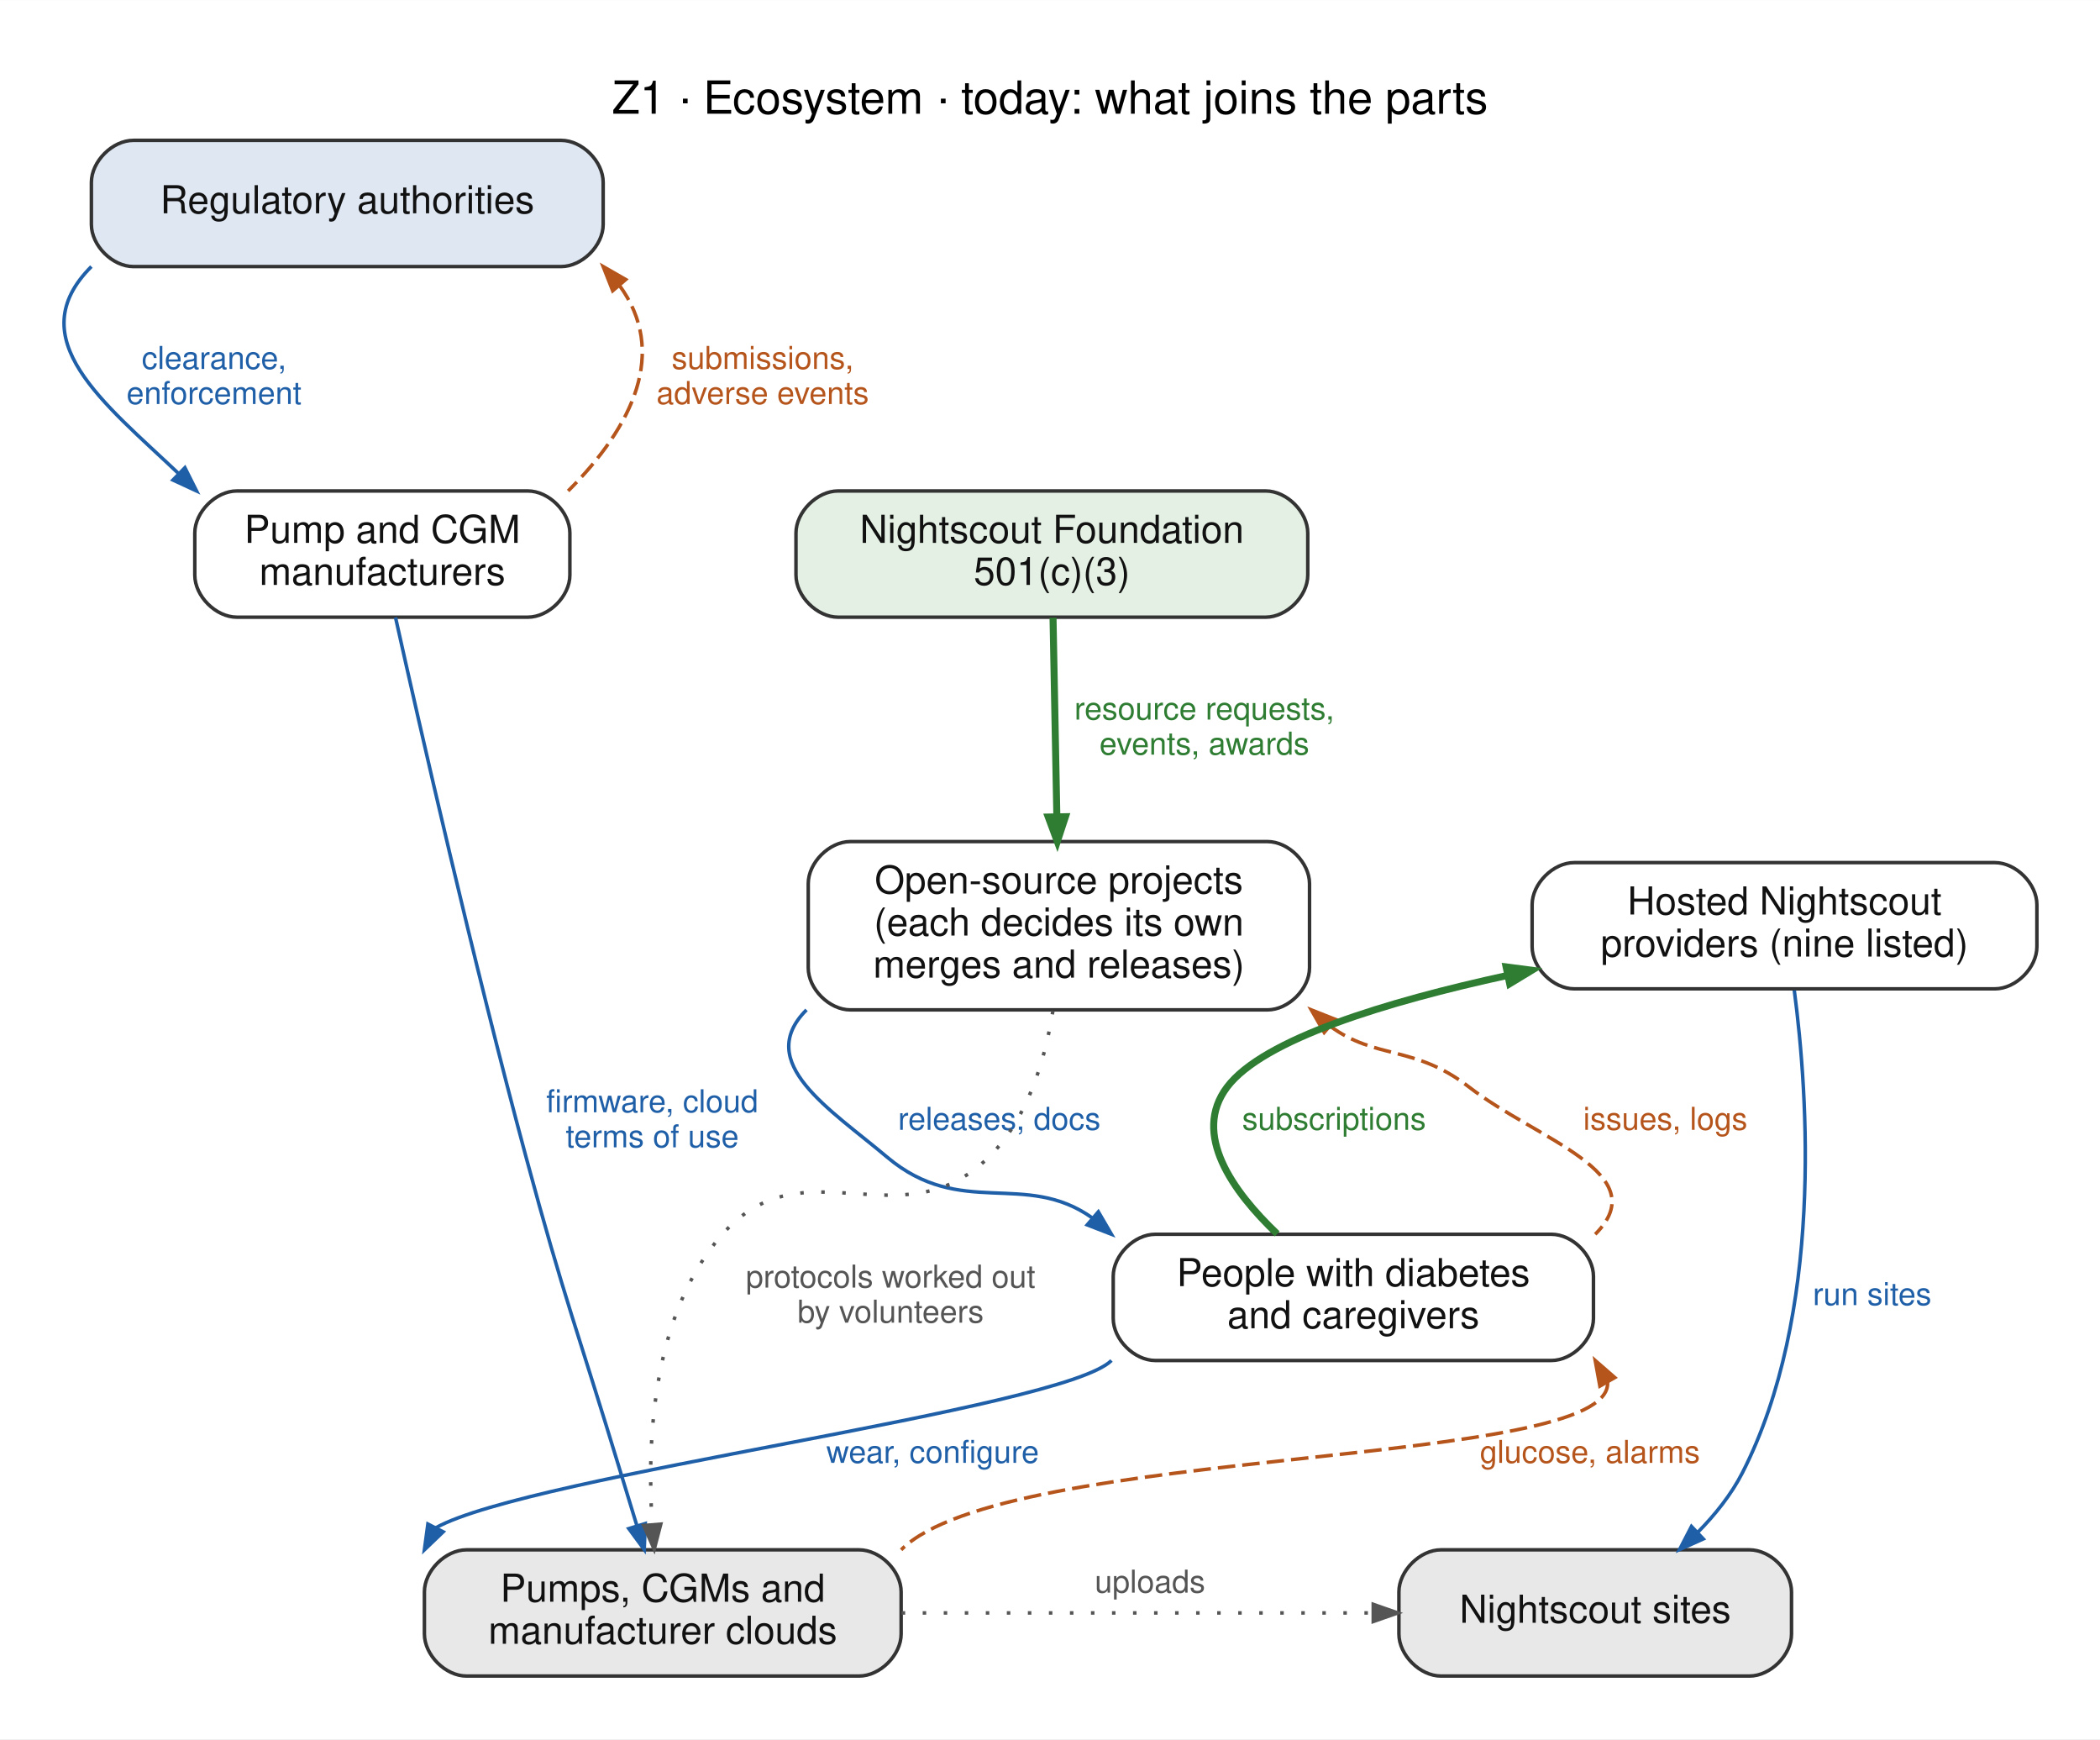
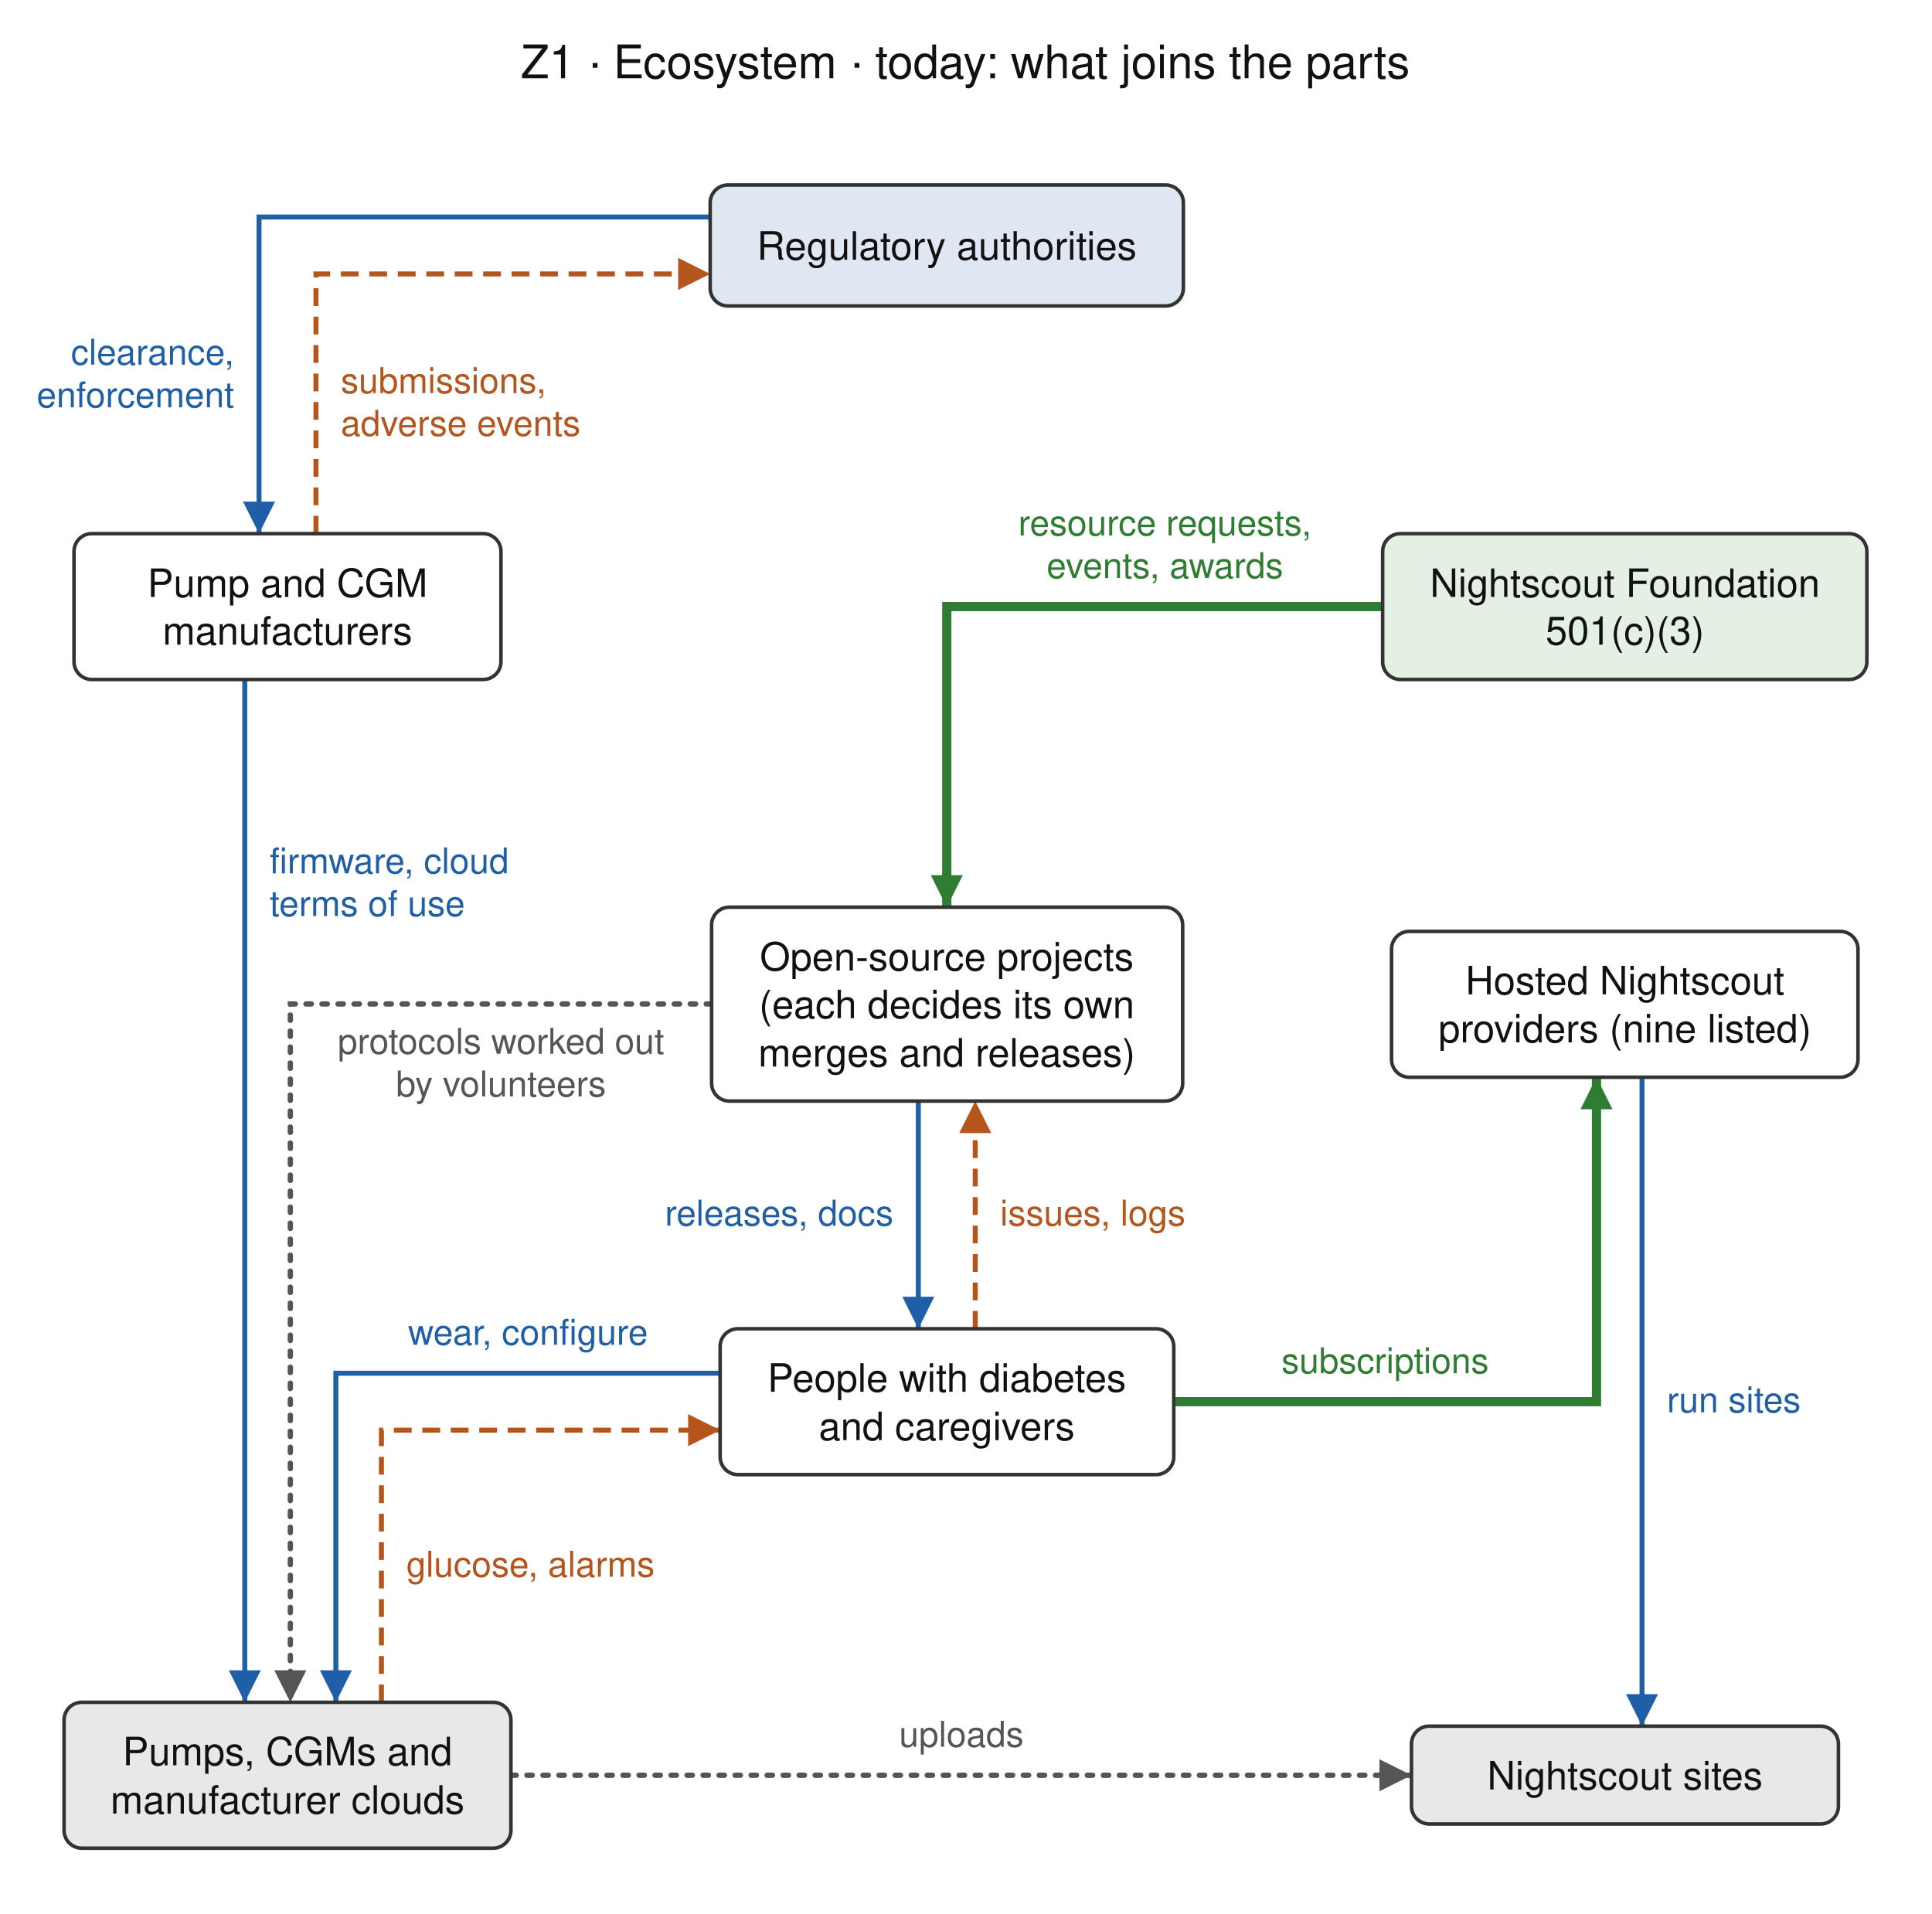
- <svg xmlns="http://www.w3.org/2000/svg" width="599pt" height="496pt" viewBox="0.00 0.00 599.07 496.00">
-   <g id="graph0" class="graph" transform="scale(1 1) rotate(0) translate(18 478)">
-     <polygon fill="#ffffff" stroke="transparent" points="-18,18 -18,-478 581.07,-478 581.07,18 -18,18" />
-     <text text-anchor="middle" x="281.53" y="-445.6" font-family="Helvetica,sans-Serif" font-size="13.00">Z1 · Ecosystem · today: what joins the parts</text>
-     <g id="node1" class="node">
-       <path fill="#dfe7f2" stroke="#333333" d="M142.07,-438C142.07,-438 20.07,-438 20.07,-438 14.07,-438 8.07,-432 8.07,-426 8.07,-426 8.07,-414 8.07,-414 8.07,-408 14.07,-402 20.07,-402 20.07,-402 142.07,-402 142.07,-402 148.07,-402 154.07,-408 154.07,-414 154.07,-414 154.07,-426 154.07,-426 154.07,-432 148.07,-438 142.07,-438" />
-       <text text-anchor="middle" x="81.07" y="-417.2" font-family="Helvetica,sans-Serif" font-size="11.00" fill="#111111">Regulatory authorities</text>
+ <svg xmlns="http://www.w3.org/2000/svg" width="543" height="538" viewBox="0 0 543 538" font-family="Helvetica, Arial, sans-serif">
+   <defs>
+     <marker id="ah1f5fa8" viewBox="0 0 10 10" refX="10" refY="5" markerUnits="userSpaceOnUse" markerWidth="9" markerHeight="9" orient="auto-start-reverse">
+       <path d="M0,0 L10,5 L0,10 z" fill="#1f5fa8" />
+     </marker>
+     <marker id="ah2e7d32" viewBox="0 0 10 10" refX="10" refY="5" markerUnits="userSpaceOnUse" markerWidth="9" markerHeight="9" orient="auto-start-reverse">
+       <path d="M0,0 L10,5 L0,10 z" fill="#2e7d32" />
+     </marker>
+     <marker id="ah555555" viewBox="0 0 10 10" refX="10" refY="5" markerUnits="userSpaceOnUse" markerWidth="9" markerHeight="9" orient="auto-start-reverse">
+       <path d="M0,0 L10,5 L0,10 z" fill="#555555" />
+     </marker>
+     <marker id="ah888888" viewBox="0 0 10 10" refX="10" refY="5" markerUnits="userSpaceOnUse" markerWidth="9" markerHeight="9" orient="auto-start-reverse">
+       <path d="M0,0 L10,5 L0,10 z" fill="#888888" />
+     </marker>
+     <marker id="ahb5541b" viewBox="0 0 10 10" refX="10" refY="5" markerUnits="userSpaceOnUse" markerWidth="9" markerHeight="9" orient="auto-start-reverse">
+       <path d="M0,0 L10,5 L0,10 z" fill="#b5541b" />
+     </marker>
+     <marker id="ahc8c8c8" viewBox="0 0 10 10" refX="10" refY="5" markerUnits="userSpaceOnUse" markerWidth="9" markerHeight="9" orient="auto-start-reverse">
+       <path d="M0,0 L10,5 L0,10 z" fill="#c8c8c8" />
+     </marker>
+   </defs>
+   <rect x="0" y="0" width="543" height="538" fill="#ffffff" />
+   <text x="271.3" y="22" font-size="13" text-anchor="middle" fill="#111">Z1 · Ecosystem · today: what joins the parts</text>
+   <g transform="translate(0.0,0.0)">
+     <g class="edge">
+       <path class="edge" d="M199.6,61.0 L72.8,61.0 L72.8,150.0" fill="none" stroke="#1f5fa8" stroke-width="1.4" stroke-linecap="butt" marker-end="url(#ah1f5fa8)" />
    </g>
-     <g id="node2" class="node">
-       <path fill="#ffffff" stroke="#333333" d="M132.57,-338C132.57,-338 49.57,-338 49.57,-338 43.57,-338 37.57,-332 37.57,-326 37.57,-326 37.57,-314 37.57,-314 37.57,-308 43.57,-302 49.57,-302 49.57,-302 132.57,-302 132.57,-302 138.57,-302 144.57,-308 144.57,-314 144.57,-314 144.57,-326 144.57,-326 144.57,-332 138.57,-338 132.57,-338" />
-       <text text-anchor="middle" x="91.07" y="-323.2" font-family="Helvetica,sans-Serif" font-size="11.00" fill="#111111">Pump and CGM</text>
-       <text text-anchor="middle" x="91.07" y="-311.2" font-family="Helvetica,sans-Serif" font-size="11.00" fill="#111111">manufacturers</text>
+     <g class="edge">
+       <path class="edge" d="M88.8,150.0 L88.8,77.0 L199.6,77.0" fill="none" stroke="#b5541b" stroke-width="1.4" stroke-dasharray="5,3" stroke-linecap="butt" marker-end="url(#ahb5541b)" />
    </g>
-     <g id="edge4" class="edge">
-       <path fill="none" stroke="#1f5fa8" d="M8.07,-402C-12.5,-381.44 11.69,-363.13 33.02,-342.9" />
-       <polygon fill="#1f5fa8" stroke="#1f5fa8" points="34.75,-344.63 38.07,-338 31.34,-341.12 34.75,-344.63" />
-       <text text-anchor="middle" x="43.07" y="-372.8" font-family="Helvetica,sans-Serif" font-size="9.00" fill="#1f5fa8">clearance,</text>
-       <text text-anchor="middle" x="43.07" y="-362.8" font-family="Helvetica,sans-Serif" font-size="9.00" fill="#1f5fa8">enforcement</text>
+     <g class="edge">
+       <path class="edge" d="M388.6,170.5 L266.1,170.5 L266.1,255.0" fill="none" stroke="#2e7d32" stroke-width="2.6" stroke-linecap="butt" marker-end="url(#ah2e7d32)" />
    </g>
-     <g id="edge5" class="edge">
-       <path fill="none" stroke="#b5541b" stroke-dasharray="5,2" d="M158.66,-396.69C172.63,-377.66 162.68,-356.61 144.07,-338" />
-       <polygon fill="#b5541b" stroke="#b5541b" points="156.79,-395.1 154.07,-402 160.5,-398.31 156.79,-395.1" />
-       <text text-anchor="middle" x="199.57" y="-372.8" font-family="Helvetica,sans-Serif" font-size="9.00" fill="#b5541b">submissions,</text>
-       <text text-anchor="middle" x="199.57" y="-362.8" font-family="Helvetica,sans-Serif" font-size="9.00" fill="#b5541b">adverse events</text>
+     <g class="edge">
+       <path class="edge" d="M258.1,309.5 L258.1,373.5" fill="none" stroke="#1f5fa8" stroke-width="1.4" stroke-linecap="butt" marker-end="url(#ah1f5fa8)" />
    </g>
-     <g id="node3" class="node">
-       <path fill="#e3f0e3" stroke="#333333" d="M343.07,-338C343.07,-338 221.07,-338 221.07,-338 215.07,-338 209.07,-332 209.07,-326 209.07,-326 209.07,-314 209.07,-314 209.07,-308 215.07,-302 221.07,-302 221.07,-302 343.07,-302 343.07,-302 349.07,-302 355.07,-308 355.07,-314 355.07,-314 355.07,-326 355.07,-326 355.07,-332 349.07,-338 343.07,-338" />
-       <text text-anchor="middle" x="282.07" y="-323.2" font-family="Helvetica,sans-Serif" font-size="11.00" fill="#111111">Nightscout Foundation</text>
-       <text text-anchor="middle" x="282.07" y="-311.2" font-family="Helvetica,sans-Serif" font-size="11.00" fill="#111111">501(c)(3)</text>
+     <g class="edge">
+       <path class="edge" d="M274.1,373.5 L274.1,309.5" fill="none" stroke="#b5541b" stroke-width="1.4" stroke-dasharray="5,3" stroke-linecap="butt" marker-end="url(#ahb5541b)" />
    </g>
-     <g id="node7" class="node">
-       <path fill="#e8e8e8" stroke="#333333" d="M227.07,-36C227.07,-36 115.07,-36 115.07,-36 109.07,-36 103.07,-30 103.07,-24 103.07,-24 103.07,-12 103.07,-12 103.07,-6 109.07,0 115.07,0 115.07,0 227.07,0 227.07,0 233.07,0 239.07,-6 239.07,-12 239.07,-12 239.07,-24 239.07,-24 239.07,-30 233.07,-36 227.07,-36" />
-       <text text-anchor="middle" x="171.07" y="-21.2" font-family="Helvetica,sans-Serif" font-size="11.00" fill="#111111">Pumps, CGMs and</text>
-       <text text-anchor="middle" x="171.07" y="-9.2" font-family="Helvetica,sans-Serif" font-size="11.00" fill="#111111">manufacturer clouds</text>
+     <g class="edge">
+       <path class="edge" d="M329.9,394.0 L448.7,394.0 L448.7,302.8" fill="none" stroke="#2e7d32" stroke-width="2.6" stroke-linecap="butt" marker-end="url(#ah2e7d32)" />
    </g>
-     <g id="edge11" class="edge">
-       <path fill="none" stroke="#1f5fa8" d="M94.83,-301.93C101.7,-271.07 116.97,-204 132.07,-148 142.94,-107.68 146.93,-97.96 159.07,-58 160.53,-53.17 162.11,-48.01 163.63,-43.08" />
-       <polygon fill="#1f5fa8" stroke="#1f5fa8" points="166.07,-43.49 165.78,-36.08 161.38,-42.05 166.07,-43.49" />
-       <text text-anchor="middle" x="168.07" y="-160.8" font-family="Helvetica,sans-Serif" font-size="9.00" fill="#1f5fa8">firmware, cloud</text>
-       <text text-anchor="middle" x="168.07" y="-150.8" font-family="Helvetica,sans-Serif" font-size="9.00" fill="#1f5fa8">terms of use</text>
+     <g class="edge">
+       <path class="edge" d="M461.5,302.8 L461.5,485.2" fill="none" stroke="#1f5fa8" stroke-width="1.4" stroke-linecap="butt" marker-end="url(#ah1f5fa8)" />
    </g>
-     <g id="node4" class="node">
-       <path fill="#ffffff" stroke="#333333" d="M343.57,-238C343.57,-238 224.57,-238 224.57,-238 218.57,-238 212.57,-232 212.57,-226 212.57,-226 212.57,-202 212.57,-202 212.57,-196 218.57,-190 224.57,-190 224.57,-190 343.57,-190 343.57,-190 349.57,-190 355.57,-196 355.57,-202 355.57,-202 355.57,-226 355.57,-226 355.57,-232 349.57,-238 343.57,-238" />
-       <text text-anchor="middle" x="284.07" y="-223.2" font-family="Helvetica,sans-Serif" font-size="11.00" fill="#111111">Open-source projects</text>
-       <text text-anchor="middle" x="284.07" y="-211.2" font-family="Helvetica,sans-Serif" font-size="11.00" fill="#111111">(each decides its own</text>
-       <text text-anchor="middle" x="284.07" y="-199.2" font-family="Helvetica,sans-Serif" font-size="11.00" fill="#111111">merges and releases)</text>
+     <g class="edge">
+       <path class="edge" d="M68.8,191.0 L68.8,478.5" fill="none" stroke="#1f5fa8" stroke-width="1.4" stroke-linecap="butt" marker-end="url(#ah1f5fa8)" />
    </g>
-     <g id="edge6" class="edge">
-       <path fill="none" stroke="#2e7d32" stroke-width="2" d="M282.4,-301.83C282.69,-286.44 283.13,-263.54 283.49,-245.12" />
-       <polygon fill="#2e7d32" stroke="#2e7d32" stroke-width="2" points="285.94,-245.09 283.62,-238.04 281.04,-245 285.94,-245.09" />
-       <text text-anchor="middle" x="325.57" y="-272.8" font-family="Helvetica,sans-Serif" font-size="9.00" fill="#2e7d32">resource requests,</text>
-       <text text-anchor="middle" x="325.57" y="-262.8" font-family="Helvetica,sans-Serif" font-size="9.00" fill="#2e7d32">events, awards</text>
+     <g class="edge">
+       <path class="edge" d="M202.4,386.0 L94.4,386.0 L94.4,478.5" fill="none" stroke="#1f5fa8" stroke-width="1.4" stroke-linecap="butt" marker-end="url(#ah1f5fa8)" />
    </g>
-     <g id="node5" class="node">
-       <path fill="#ffffff" stroke="#333333" d="M551.07,-232C551.07,-232 431.07,-232 431.07,-232 425.07,-232 419.07,-226 419.07,-220 419.07,-220 419.07,-208 419.07,-208 419.07,-202 425.07,-196 431.07,-196 431.07,-196 551.07,-196 551.07,-196 557.07,-196 563.07,-202 563.07,-208 563.07,-208 563.07,-220 563.07,-220 563.07,-226 557.07,-232 551.07,-232" />
-       <text text-anchor="middle" x="491.07" y="-217.2" font-family="Helvetica,sans-Serif" font-size="11.00" fill="#111111">Hosted Nightscout</text>
-       <text text-anchor="middle" x="491.07" y="-205.2" font-family="Helvetica,sans-Serif" font-size="11.00" fill="#111111">providers (nine listed)</text>
+     <g class="edge">
+       <path class="edge" d="M107.2,478.5 L107.2,402.0 L202.4,402.0" fill="none" stroke="#b5541b" stroke-width="1.4" stroke-dasharray="5,3" stroke-linecap="butt" marker-end="url(#ahb5541b)" />
    </g>
-     <g id="node6" class="node">
-       <path fill="#ffffff" stroke="#333333" d="M424.57,-126C424.57,-126 311.57,-126 311.57,-126 305.57,-126 299.57,-120 299.57,-114 299.57,-114 299.57,-102 299.57,-102 299.57,-96 305.57,-90 311.57,-90 311.57,-90 424.57,-90 424.57,-90 430.57,-90 436.57,-96 436.57,-102 436.57,-102 436.57,-114 436.57,-114 436.57,-120 430.57,-126 424.57,-126" />
-       <text text-anchor="middle" x="368.07" y="-111.2" font-family="Helvetica,sans-Serif" font-size="11.00" fill="#111111">People with diabetes</text>
-       <text text-anchor="middle" x="368.07" y="-99.2" font-family="Helvetica,sans-Serif" font-size="11.00" fill="#111111">and caregivers</text>
+     <g class="edge">
+       <path class="edge" d="M200.0,282.2 L81.6,282.2 L81.6,478.5" fill="none" stroke="#555555" stroke-width="1.5" stroke-dasharray="1.5,3" stroke-linecap="round" marker-end="url(#ah555555)" />
    </g>
-     <g id="edge7" class="edge">
-       <path fill="none" stroke="#1f5fa8" d="M212.07,-190C197.02,-174.95 218.8,-161.72 235.07,-148 256.09,-130.28 274.38,-144.34 293.62,-130.65" />
-       <polygon fill="#1f5fa8" stroke="#1f5fa8" points="295.33,-132.41 299.07,-126 292.15,-128.68 295.33,-132.41" />
-       <text text-anchor="middle" x="267.07" y="-155.8" font-family="Helvetica,sans-Serif" font-size="9.00" fill="#1f5fa8">releases, docs</text>
+     <g class="edge">
+       <path class="edge" d="M143.6,499.0 L396.7,499.0" fill="none" stroke="#555555" stroke-width="1.5" stroke-dasharray="1.5,3" stroke-linecap="round" marker-end="url(#ah555555)" />
    </g>
-     <g id="edge8" class="edge">
-       <path fill="none" stroke="#b5541b" stroke-dasharray="5,2" d="M361.45,-185.35C374.62,-175.7 385.52,-180.03 401.07,-168 420.51,-152.96 454.45,-143.38 437.07,-126" />
-       <polygon fill="#b5541b" stroke="#b5541b" points="359.76,-183.57 356.07,-190 362.97,-187.27 359.76,-183.57" />
-       <text text-anchor="middle" x="457.07" y="-155.8" font-family="Helvetica,sans-Serif" font-size="9.00" fill="#b5541b">issues, logs</text>
+     <g class="node" data-id="reg">
+       <rect x="199.6" y="52.0" width="133.0" height="34.0" rx="5" fill="#dfe7f2" stroke="#333333" stroke-width="1" />
+       <text x="266.1" y="73.0" font-size="11" text-anchor="middle" fill="#111111">Regulatory authorities</text>
    </g>
-     <g id="edge14" class="edge">
-       <path fill="none" stroke="#555555" stroke-dasharray="1,5" d="M282.36,-189.71C280.15,-175.87 275.18,-158.93 264.07,-148 239,-123.34 211.34,-152.36 188.07,-126 168.1,-103.38 166.48,-67.1 168.06,-43.16" />
-       <polygon fill="#555555" stroke="#555555" points="170.5,-43.33 168.63,-36.15 165.62,-42.93 170.5,-43.33" />
-       <text text-anchor="middle" x="236.07" y="-110.8" font-family="Helvetica,sans-Serif" font-size="9.00" fill="#555555">protocols worked out</text>
-       <text text-anchor="middle" x="236.07" y="-100.8" font-family="Helvetica,sans-Serif" font-size="9.00" fill="#555555">by volunteers</text>
+     <g class="node" data-id="mfr">
+       <rect x="20.8" y="150.0" width="120.0" height="41.0" rx="5" fill="#ffffff" stroke="#333333" stroke-width="1" />
+       <text x="80.8" y="167.8" font-size="11" text-anchor="middle" fill="#111111">Pump and CGM</text>
+       <text x="80.8" y="181.2" font-size="11" text-anchor="middle" fill="#111111">manufacturers</text>
    </g>
-     <g id="edge9" class="edge">
-       <path fill="none" stroke="#2e7d32" stroke-width="2" d="M412.1,-199.84C377.48,-192.31 342.37,-181.62 332.07,-168 321.93,-154.6 333.65,-138.21 346.35,-126.11" />
-       <polygon fill="#2e7d32" stroke="#2e7d32" stroke-width="2" points="411.65,-202.25 419.01,-201.3 412.67,-197.46 411.65,-202.25" />
-       <text text-anchor="middle" x="362.57" y="-155.8" font-family="Helvetica,sans-Serif" font-size="9.00" fill="#2e7d32">subscriptions</text>
+     <g class="node" data-id="fdn">
+       <rect x="388.6" y="150.0" width="136.1" height="41.0" rx="5" fill="#e3f0e3" stroke="#333333" stroke-width="1" />
+       <text x="456.7" y="167.8" font-size="11" text-anchor="middle" fill="#111111">Nightscout Foundation</text>
+       <text x="456.7" y="181.2" font-size="11" text-anchor="middle" fill="#111111">501(c)(3)</text>
    </g>
-     <g id="node8" class="node">
-       <path fill="#e8e8e8" stroke="#333333" d="M481.07,-36C481.07,-36 393.07,-36 393.07,-36 387.07,-36 381.07,-30 381.07,-24 381.07,-24 381.07,-12 381.07,-12 381.07,-6 387.07,0 393.07,0 393.07,0 481.07,0 481.07,0 487.07,0 493.07,-6 493.07,-12 493.07,-12 493.07,-24 493.07,-24 493.07,-30 487.07,-36 481.07,-36" />
-       <text text-anchor="middle" x="437.07" y="-15.2" font-family="Helvetica,sans-Serif" font-size="11.00" fill="#111111">Nightscout sites</text>
+     <g class="node" data-id="projects">
+       <rect x="200.0" y="255.0" width="132.4" height="54.5" rx="5" fill="#ffffff" stroke="#333333" stroke-width="1" />
+       <text x="266.1" y="272.8" font-size="11" text-anchor="middle" fill="#111111">Open-source projects</text>
+       <text x="266.1" y="286.2" font-size="11" text-anchor="middle" fill="#111111">(each decides its own</text>
+       <text x="266.1" y="299.8" font-size="11" text-anchor="middle" fill="#111111">merges and releases)</text>
    </g>
-     <g id="edge10" class="edge">
-       <path fill="none" stroke="#1f5fa8" d="M493.86,-195.57C497.8,-165.6 502.14,-103.19 479.07,-58 475.88,-51.75 471.26,-45.99 466.24,-40.91" />
-       <polygon fill="#1f5fa8" stroke="#1f5fa8" points="467.9,-39.11 461.13,-36.08 464.53,-42.67 467.9,-39.11" />
-       <text text-anchor="middle" x="516.07" y="-105.8" font-family="Helvetica,sans-Serif" font-size="9.00" fill="#1f5fa8">run sites</text>
+     <g class="node" data-id="hosts">
+       <rect x="391.1" y="261.8" width="131.1" height="41.0" rx="5" fill="#ffffff" stroke="#333333" stroke-width="1" />
+       <text x="456.7" y="279.5" font-size="11" text-anchor="middle" fill="#111111">Hosted Nightscout</text>
+       <text x="456.7" y="293.0" font-size="11" text-anchor="middle" fill="#111111">providers (nine listed)</text>
    </g>
-     <g id="edge12" class="edge">
-       <path fill="none" stroke="#1f5fa8" d="M299.07,-90C285.09,-76.02 133.28,-57.39 106.25,-42.25" />
-       <polygon fill="#1f5fa8" stroke="#1f5fa8" points="108.43,-41.13 103.07,-36 104.06,-43.35 108.43,-41.13" />
-       <text text-anchor="middle" x="248.07" y="-60.8" font-family="Helvetica,sans-Serif" font-size="9.00" fill="#1f5fa8">wear, configure</text>
+     <g class="node" data-id="people">
+       <rect x="202.4" y="373.5" width="127.5" height="41.0" rx="5" fill="#ffffff" stroke="#333333" stroke-width="1" />
+       <text x="266.1" y="391.2" font-size="11" text-anchor="middle" fill="#111111">People with diabetes</text>
+       <text x="266.1" y="404.8" font-size="11" text-anchor="middle" fill="#111111">and caregivers</text>
    </g>
-     <g id="edge13" class="edge">
-       <path fill="none" stroke="#b5541b" stroke-dasharray="5,2" d="M440.59,-83.8C442.29,-59.02 269.05,-65.98 239.07,-36" />
-       <polygon fill="#b5541b" stroke="#b5541b" points="438.4,-82.7 437.07,-90 442.66,-85.13 438.4,-82.7" />
-       <text text-anchor="middle" x="435.57" y="-60.8" font-family="Helvetica,sans-Serif" font-size="9.00" fill="#b5541b">glucose, alarms</text>
+     <g class="node" data-id="devices">
+       <rect x="18.0" y="478.5" width="125.6" height="41.0" rx="5" fill="#e8e8e8" stroke="#333333" stroke-width="1" />
+       <text x="80.8" y="496.2" font-size="11" text-anchor="middle" fill="#111111">Pumps, CGMs and</text>
+       <text x="80.8" y="509.8" font-size="11" text-anchor="middle" fill="#111111">manufacturer clouds</text>
    </g>
-     <g id="edge15" class="edge">
-       <path fill="none" stroke="#555555" stroke-dasharray="1,5" d="M239.22,-18C280.61,-18 333.08,-18 373.59,-18" />
-       <polygon fill="#555555" stroke="#555555" points="373.75,-20.45 380.75,-18 373.75,-15.55 373.75,-20.45" />
-       <text text-anchor="middle" x="310.07" y="-23.8" font-family="Helvetica,sans-Serif" font-size="9.00" fill="#555555">uploads</text>
+     <g class="node" data-id="sites">
+       <rect x="396.7" y="485.2" width="120.0" height="27.5" rx="5" fill="#e8e8e8" stroke="#333333" stroke-width="1" />
+       <text x="456.7" y="503.0" font-size="11" text-anchor="middle" fill="#111111">Nightscout sites</text>
+     </g>
+     <g class="elabel" data-k="0">
+       <text x="65.8" y="102.5" font-size="10" text-anchor="end" fill="#1f5fa8">clearance,</text>
+       <text x="65.8" y="114.5" font-size="10" text-anchor="end" fill="#1f5fa8">enforcement</text>
+     </g>
+     <g class="elabel" data-k="1">
+       <text x="95.8" y="110.5" font-size="10" text-anchor="start" fill="#b5541b">submissions,</text>
+       <text x="95.8" y="122.5" font-size="10" text-anchor="start" fill="#b5541b">adverse events</text>
+     </g>
+     <g class="elabel" data-k="2">
+       <text x="327.4" y="150.5" font-size="10" text-anchor="middle" fill="#2e7d32">resource requests,</text>
+       <text x="327.4" y="162.5" font-size="10" text-anchor="middle" fill="#2e7d32">events, awards</text>
+     </g>
+     <g class="elabel" data-k="3">
+       <text x="251.1" y="344.5" font-size="10" text-anchor="end" fill="#1f5fa8">releases, docs</text>
+     </g>
+     <g class="elabel" data-k="4">
+       <text x="281.1" y="344.5" font-size="10" text-anchor="start" fill="#b5541b">issues, logs</text>
+     </g>
+     <g class="elabel" data-k="5">
+       <text x="389.3" y="386.0" font-size="10" text-anchor="middle" fill="#2e7d32">subscriptions</text>
+     </g>
+     <g class="elabel" data-k="6">
+       <text x="468.5" y="397.0" font-size="10" text-anchor="start" fill="#1f5fa8">run sites</text>
+     </g>
+     <g class="elabel" data-k="7">
+       <text x="75.8" y="245.5" font-size="10" text-anchor="start" fill="#1f5fa8">firmware, cloud</text>
+       <text x="75.8" y="257.5" font-size="10" text-anchor="start" fill="#1f5fa8">terms of use</text>
+     </g>
+     <g class="elabel" data-k="8">
+       <text x="148.4" y="378.0" font-size="10" text-anchor="middle" fill="#1f5fa8">wear, configure</text>
+     </g>
+     <g class="elabel" data-k="9">
+       <text x="114.2" y="443.2" font-size="10" text-anchor="start" fill="#b5541b">glucose, alarms</text>
+     </g>
+     <g class="elabel" data-k="10">
+       <text x="140.8" y="296.2" font-size="10" text-anchor="middle" fill="#555555">protocols worked out</text>
+       <text x="140.8" y="308.2" font-size="10" text-anchor="middle" fill="#555555">by volunteers</text>
+     </g>
+     <g class="elabel" data-k="11">
+       <text x="270.2" y="491.0" font-size="10" text-anchor="middle" fill="#555555">uploads</text>
    </g>
  </g>
</svg>
